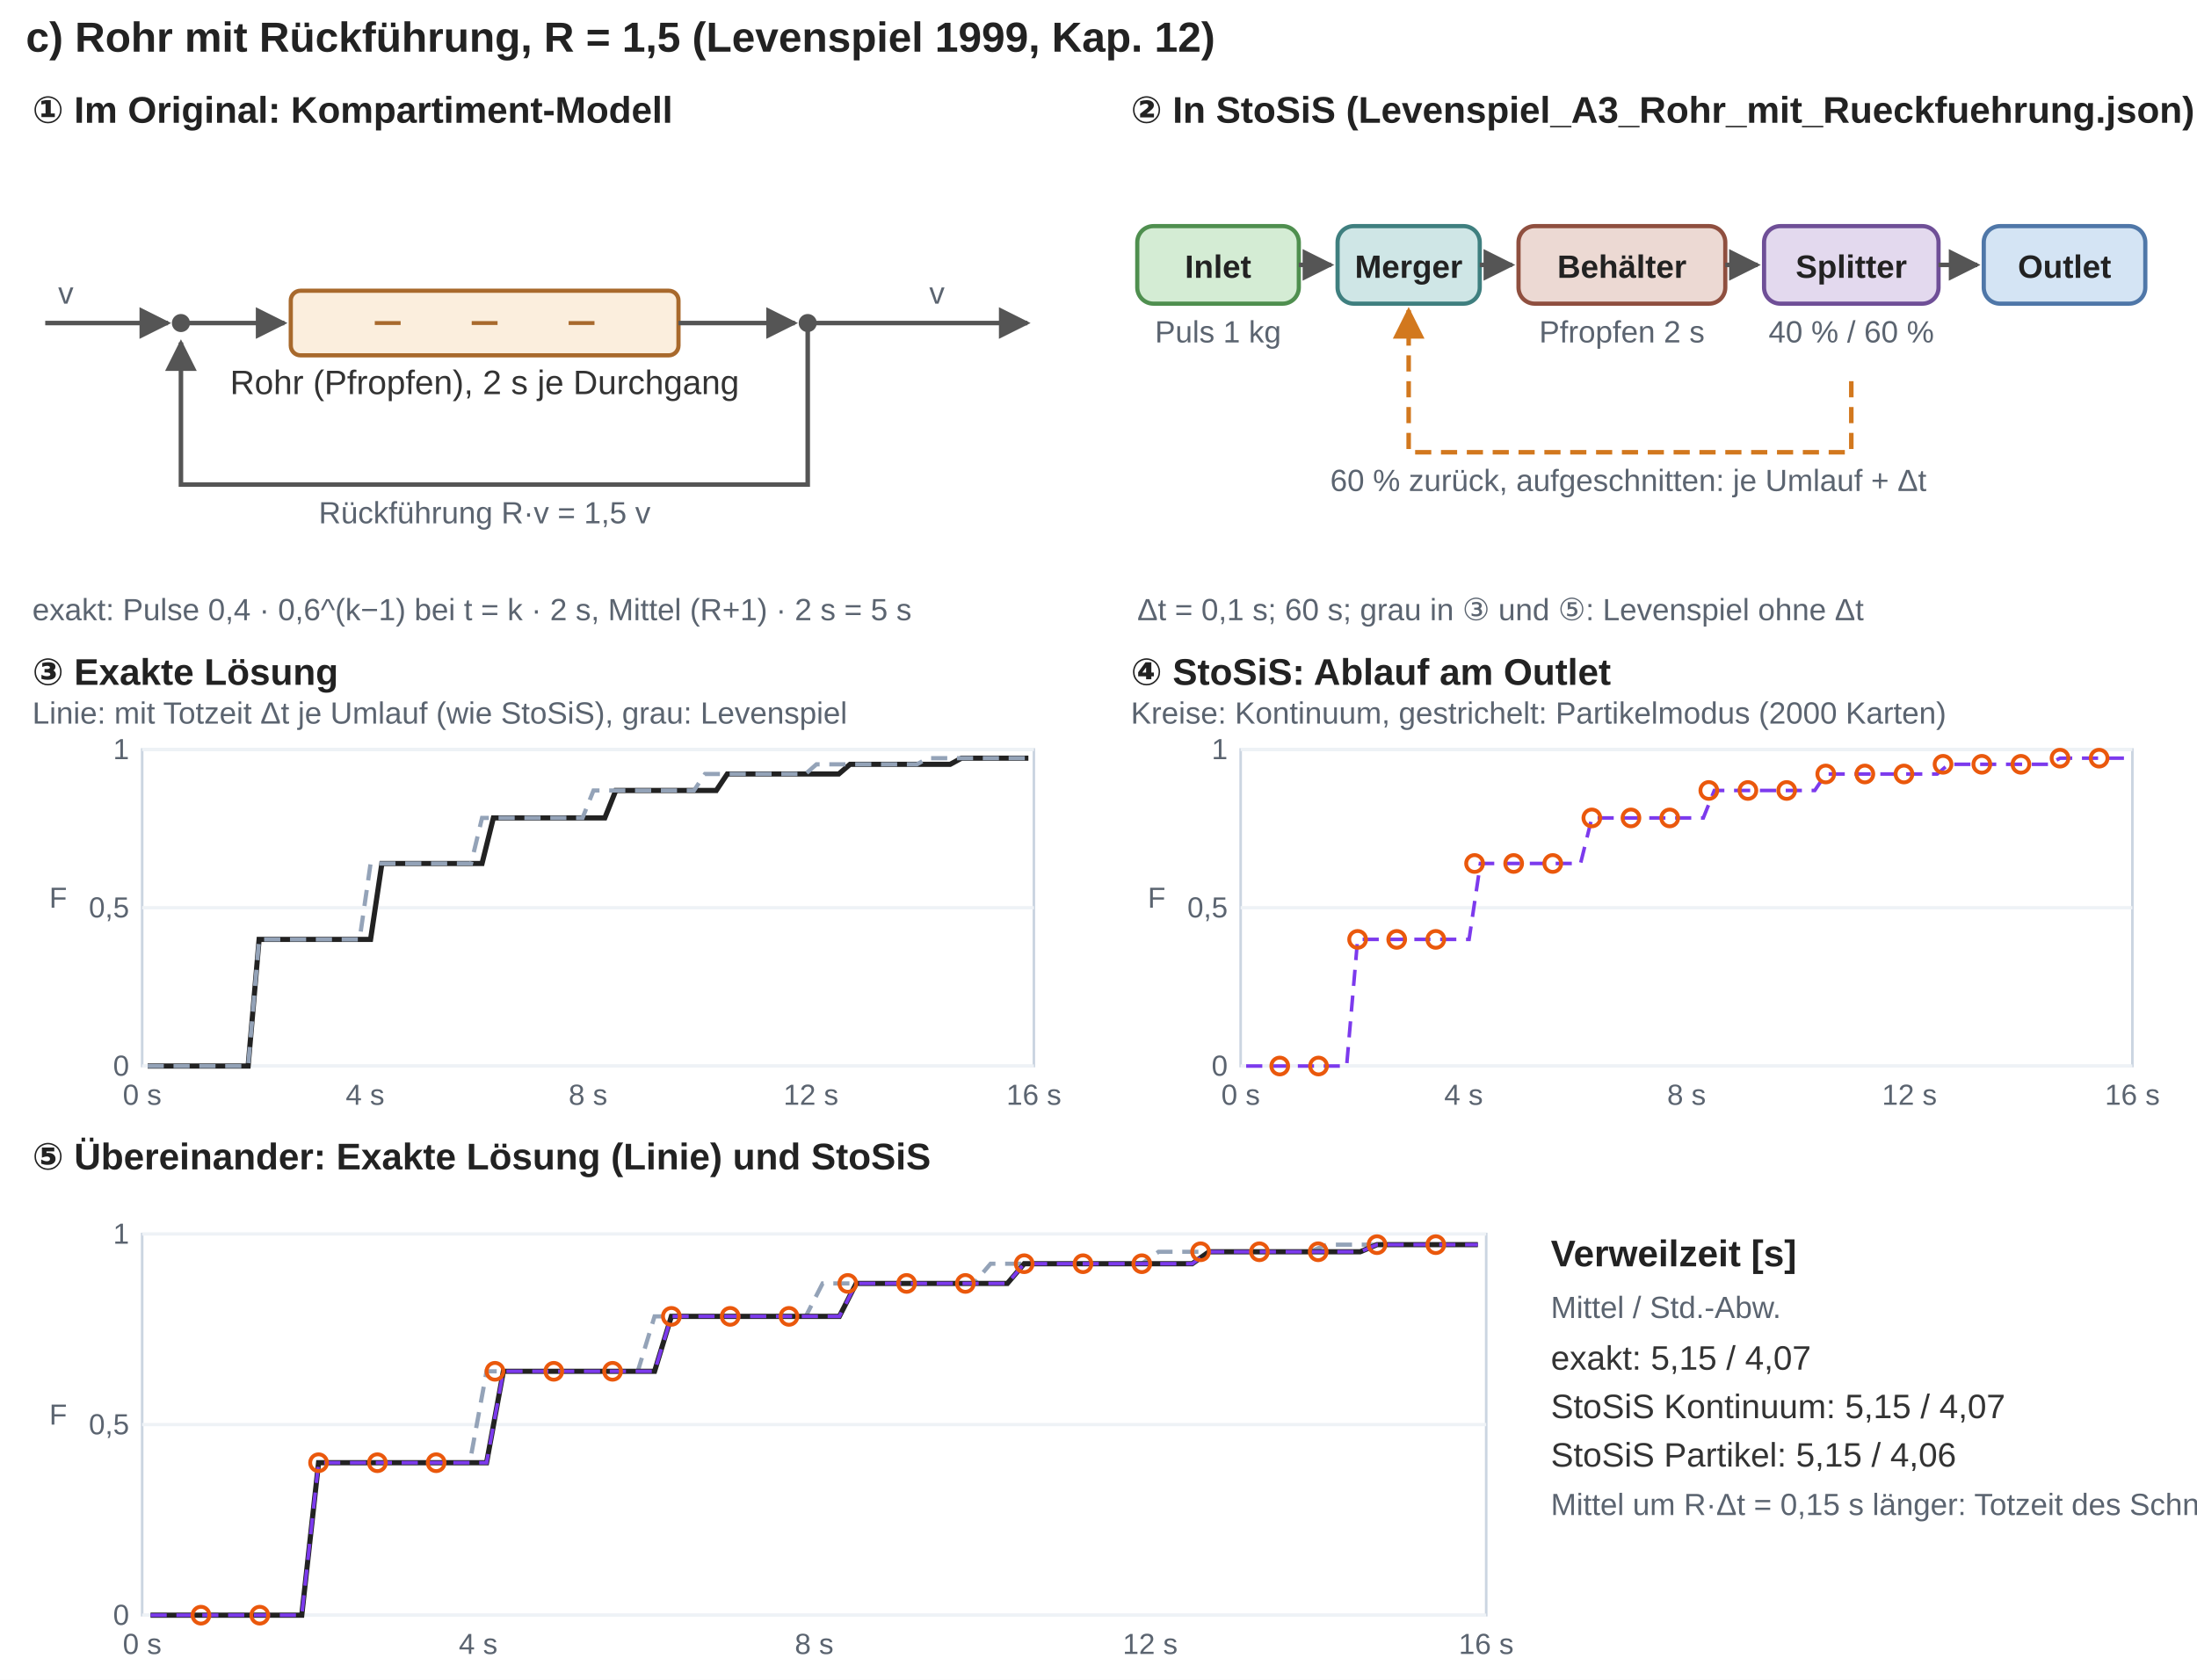
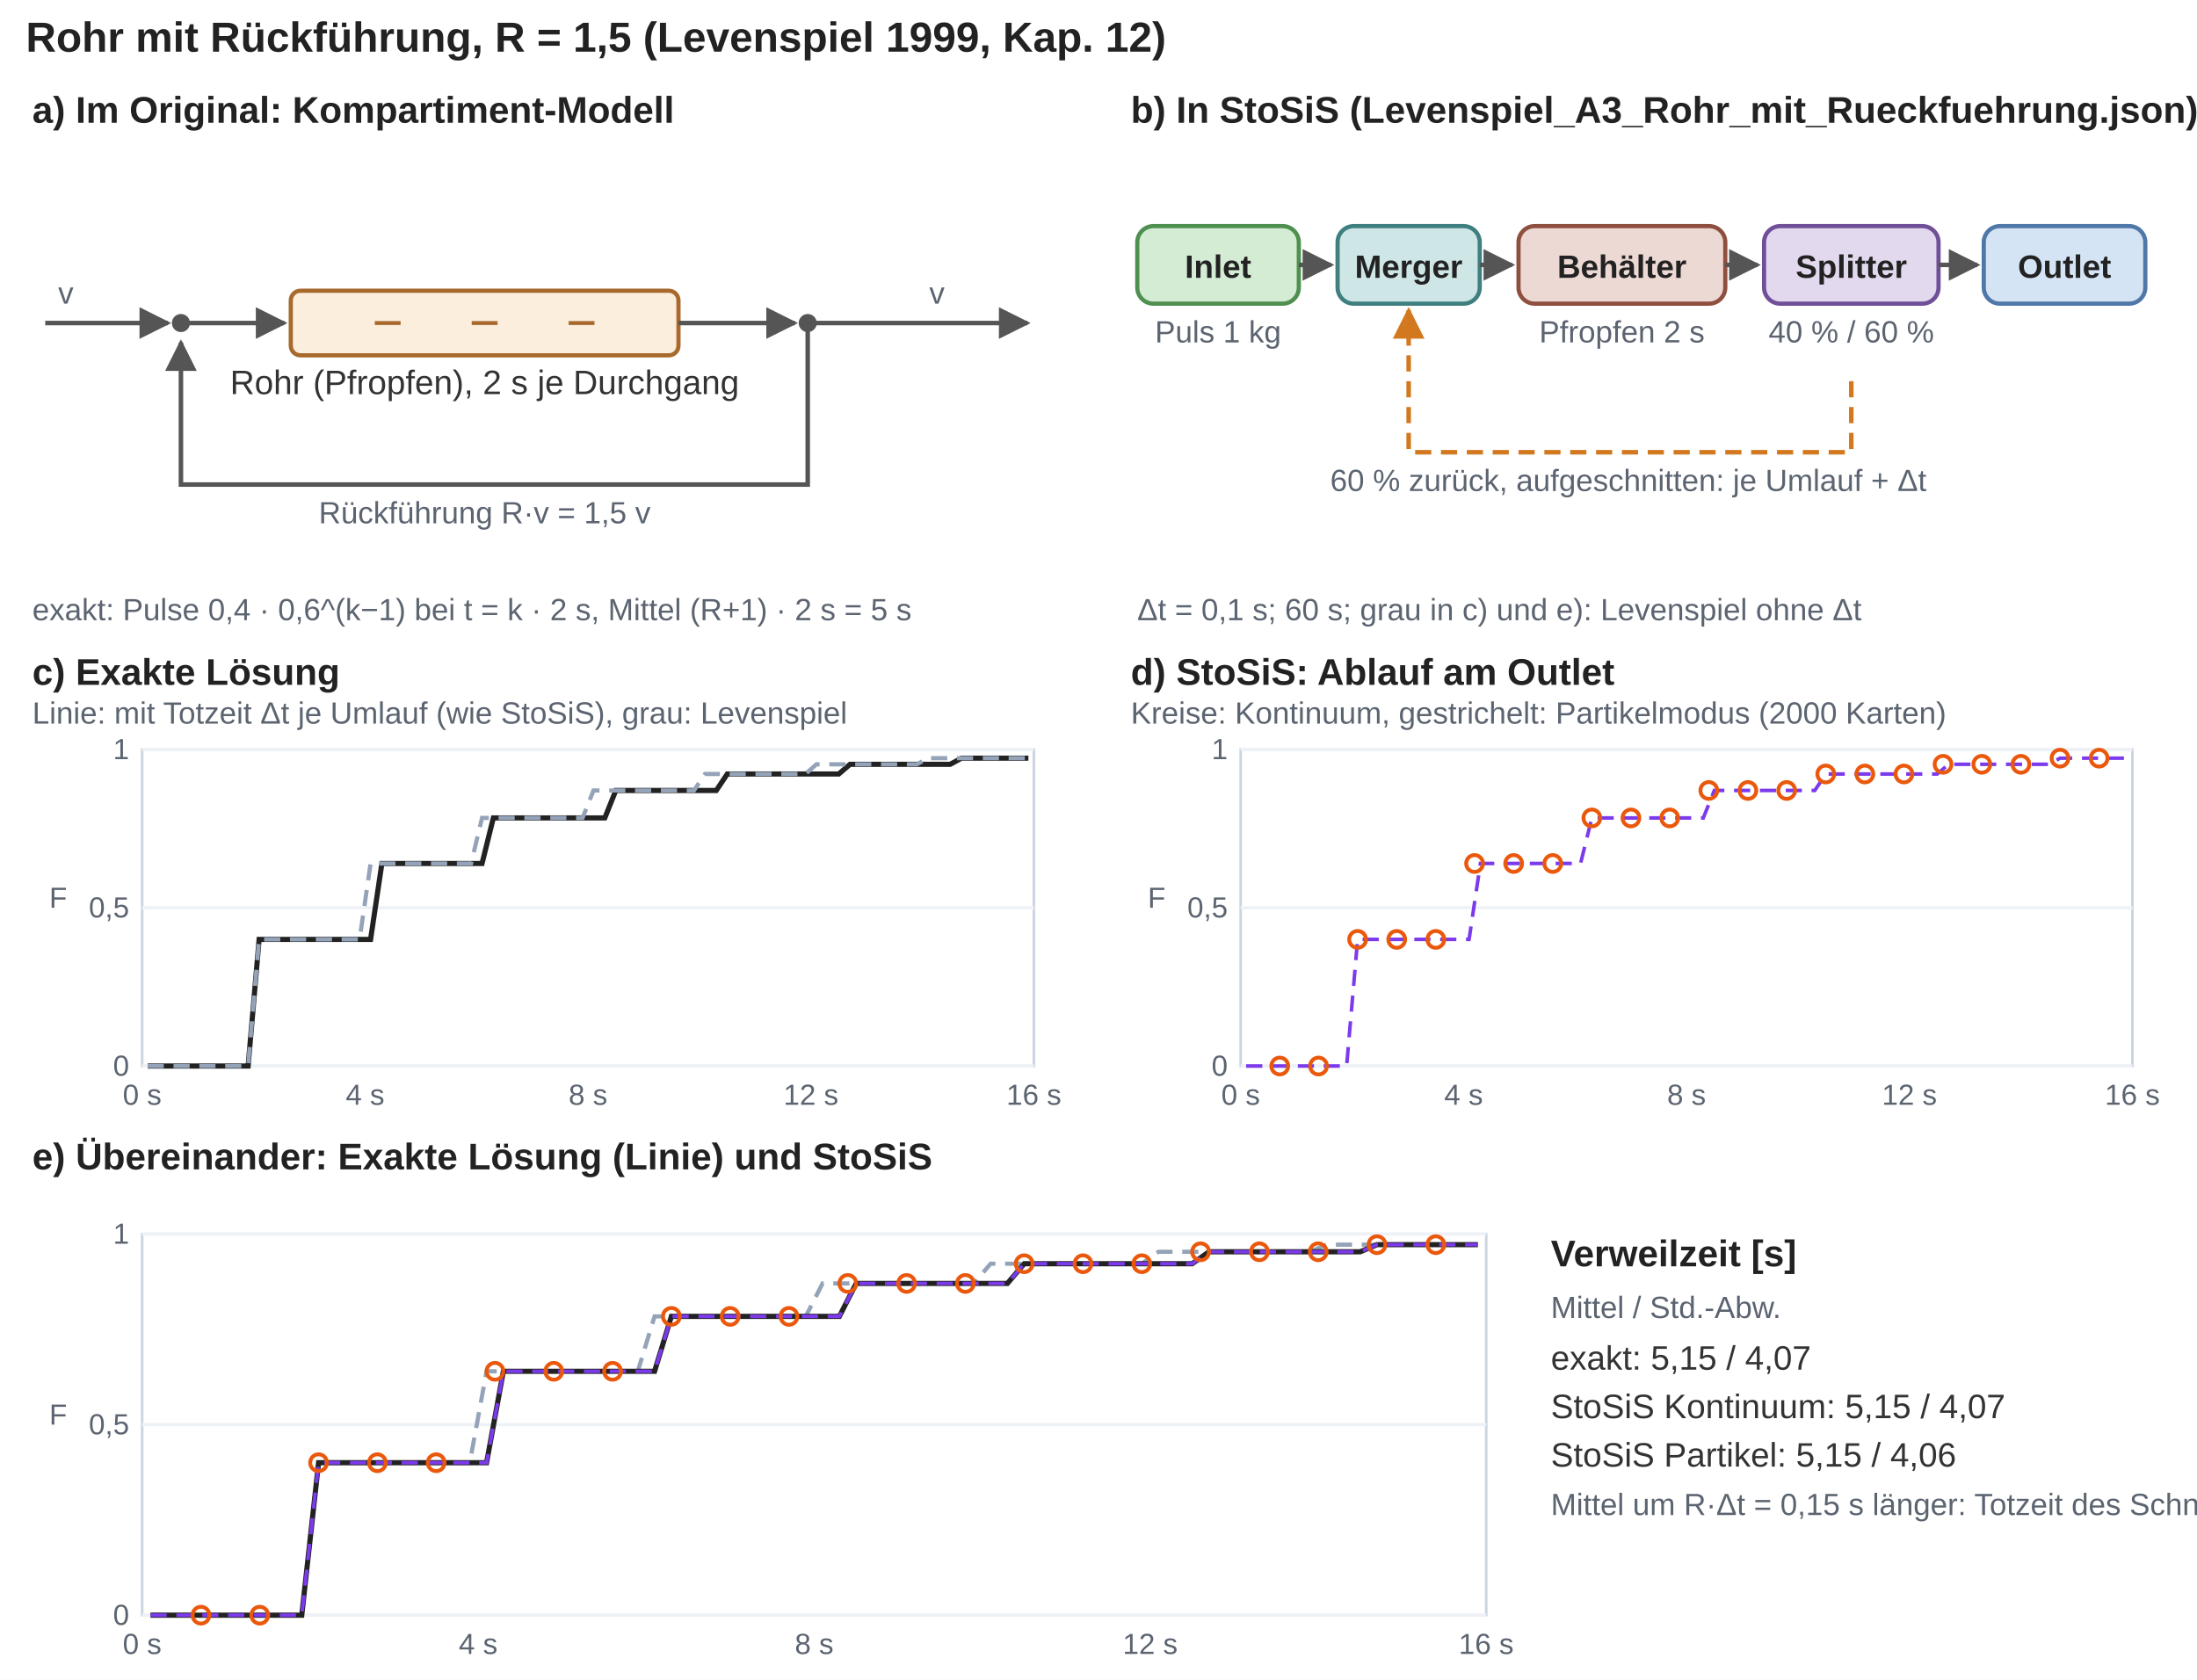
<svg xmlns="http://www.w3.org/2000/svg" width="680" height="520" viewBox="0 0 680 520">
  <defs>
    <marker id="mg" viewBox="0 0 10 10" refX="9" refY="5" markerWidth="7" markerHeight="7" orient="auto">
      <path d="M0,0 L10,5 L0,10 z" fill="#555555" />
    </marker>
    <marker id="mo" viewBox="0 0 10 10" refX="9" refY="5" markerWidth="7" markerHeight="7" orient="auto">
      <path d="M0,0 L10,5 L0,10 z" fill="#d2781e" />
    </marker>
    <pattern id="hatch" width="6" height="6" patternUnits="userSpaceOnUse" patternTransform="rotate(45)">
      <line x1="0" y1="0" x2="0" y2="6" stroke="#9aa5b1" stroke-width="1.5" />
    </pattern>
  </defs>
  <style>text { font-family: Calibri, Arial, sans-serif; } .th { font-size: 13px; font-weight: bold; fill: #222222; } .th2 { font-size: 11.5px; font-weight: bold; fill: #222222; } .tl { font-size: 10.5px; fill: #333333; } .tn { font-size: 9.5px; fill: #5b6470; } .tu { font-size: 10px; font-weight: bold; fill: #222222; } .ta { font-size: 9px; fill: #5b6470; }</style>
  <rect width="680" height="520" fill="#ffffff" />
-   <text class="th" text-anchor="start" x="8.0" y="16.0">c) Rohr mit Rückführung, R = 1,5 (Levenspiel 1999, Kap. 12)</text>
-   <text class="th2" text-anchor="start" x="10.0" y="38.0">① Im Original: Kompartiment-Modell</text>
+   <text class="th" text-anchor="start" x="8.0" y="16.0">Rohr mit Rückführung, R = 1,5 (Levenspiel 1999, Kap. 12)</text>
+   <text class="th2" text-anchor="start" x="10.0" y="38.0">a) Im Original: Kompartiment-Modell</text>
  <line x1="14.0" y1="100.0" x2="52.0" y2="100.0" stroke="#555555" stroke-width="1.4" marker-end="url(#mg)" />
  <text class="tn" text-anchor="start" x="18.0" y="94.0">v</text>
  <circle cx="56.0" cy="100.0" r="2.8" fill="#555555" />
  <line x1="56.0" y1="100.0" x2="88.0" y2="100.0" stroke="#555555" stroke-width="1.4" marker-end="url(#mg)" />
  <rect x="90.0" y="90.0" width="120.0" height="20.0" rx="3" fill="#fbeedd" stroke="#a8692c" stroke-width="1.3" />
  <line x1="116.0" y1="100.0" x2="124.0" y2="100.0" stroke="#a8692c" stroke-width="1.2" />
  <line x1="146.0" y1="100.0" x2="154.0" y2="100.0" stroke="#a8692c" stroke-width="1.2" />
  <line x1="176.0" y1="100.0" x2="184.0" y2="100.0" stroke="#a8692c" stroke-width="1.2" />
  <text class="tl" text-anchor="middle" x="150.0" y="122.0">Rohr (Pfropfen), 2 s je Durchgang</text>
  <line x1="210.0" y1="100.0" x2="246.0" y2="100.0" stroke="#555555" stroke-width="1.4" marker-end="url(#mg)" />
  <circle cx="250.0" cy="100.0" r="2.8" fill="#555555" />
  <line x1="250.0" y1="100.0" x2="318.0" y2="100.0" stroke="#555555" stroke-width="1.4" marker-end="url(#mg)" />
  <text class="tn" text-anchor="middle" x="290.0" y="94.0">v</text>
  <polyline points="250,100 250,150 56,150 56,106" fill="none" stroke="#555555" stroke-width="1.4" marker-end="url(#mg)" />
  <text class="tn" text-anchor="middle" x="150.0" y="162.0">Rückführung R·v = 1,5 v</text>
  <text class="tn" text-anchor="start" x="10.0" y="192.0">exakt: Pulse 0,4 · 0,6^(k−1) bei t = k · 2 s, Mittel (R+1) · 2 s = 5 s</text>
-   <text class="th2" text-anchor="start" x="350.0" y="38.0">② In StoSiS (Levenspiel_A3_Rohr_mit_Rueckfuehrung.json)</text>
+   <text class="th2" text-anchor="start" x="350.0" y="38.0">b) In StoSiS (Levenspiel_A3_Rohr_mit_Rueckfuehrung.json)</text>
  <rect x="352.0" y="70.0" width="50.0" height="24" rx="5" fill="#d4ecd4" stroke="#4f8f4f" stroke-width="1.3" />
  <text class="tu" text-anchor="middle" x="377.0" y="86.0">Inlet</text>
  <text class="tn" text-anchor="middle" x="377.0" y="106.0">Puls 1 kg</text>
  <line x1="402.0" y1="82.0" x2="412.0" y2="82.0" stroke="#555555" stroke-width="1.4" marker-end="url(#mg)" />
  <rect x="414.0" y="70.0" width="44.0" height="24" rx="5" fill="#cfe6e6" stroke="#3f7f7f" stroke-width="1.3" />
  <text class="tu" text-anchor="middle" x="436.0" y="86.0">Merger</text>
  <line x1="458.0" y1="82.0" x2="468.0" y2="82.0" stroke="#555555" stroke-width="1.4" marker-end="url(#mg)" />
  <rect x="470.0" y="70.0" width="64.0" height="24" rx="5" fill="#ecd9d3" stroke="#8f4f3f" stroke-width="1.3" />
  <text class="tu" text-anchor="middle" x="502.0" y="86.0">Behälter</text>
  <text class="tn" text-anchor="middle" x="502.0" y="106.0">Pfropfen 2 s</text>
  <line x1="534.0" y1="82.0" x2="544.0" y2="82.0" stroke="#555555" stroke-width="1.4" marker-end="url(#mg)" />
  <rect x="546.0" y="70.0" width="54.0" height="24" rx="5" fill="#e3d9ee" stroke="#6f4f97" stroke-width="1.3" />
  <text class="tu" text-anchor="middle" x="573.0" y="86.0">Splitter</text>
  <text class="tn" text-anchor="middle" x="573.0" y="106.0">40 % / 60 %</text>
  <line x1="600.0" y1="82.0" x2="612.0" y2="82.0" stroke="#555555" stroke-width="1.4" marker-end="url(#mg)" />
  <rect x="614.0" y="70.0" width="50.0" height="24" rx="5" fill="#d4e4f4" stroke="#4f77a8" stroke-width="1.3" />
  <text class="tu" text-anchor="middle" x="639.0" y="86.0">Outlet</text>
  <polyline points="573,118 573,140 436,140 436,96" fill="none" stroke="#d2781e" stroke-width="1.4" stroke-dasharray="5 3" marker-end="url(#mo)" />
  <text class="tn" text-anchor="middle" x="504.0" y="152.0">60 % zurück, aufgeschnitten: je Umlauf + Δt</text>
-   <text class="tn" text-anchor="start" x="352.0" y="192.0">Δt = 0,1 s; 60 s; grau in ③ und ⑤: Levenspiel ohne Δt</text>
-   <text class="th2" text-anchor="start" x="10.0" y="212.0">③ Exakte Lösung</text>
+   <text class="tn" text-anchor="start" x="352.0" y="192.0">Δt = 0,1 s; 60 s; grau in c) und e): Levenspiel ohne Δt</text>
+   <text class="th2" text-anchor="start" x="10.0" y="212.0">c) Exakte Lösung</text>
  <text class="tn" text-anchor="start" x="10.0" y="224.0">Linie: mit Totzeit Δt je Umlauf (wie StoSiS), grau: Levenspiel</text>
  <rect x="44.0" y="232.0" width="276.0" height="98.0" fill="#ffffff" stroke="#cbd5e1" stroke-width="0.8" />
  <line x1="44.0" y1="330.0" x2="320.0" y2="330.0" stroke="#eef2f6" stroke-width="1" />
  <text class="ta" text-anchor="end" x="40.0" y="333.0">0</text>
  <line x1="44.0" y1="281.0" x2="320.0" y2="281.0" stroke="#eef2f6" stroke-width="1" />
  <text class="ta" text-anchor="end" x="40.0" y="284.0">0,5</text>
  <line x1="44.0" y1="232.0" x2="320.0" y2="232.0" stroke="#eef2f6" stroke-width="1" />
  <text class="ta" text-anchor="end" x="40.0" y="235.0">1</text>
  <text class="ta" text-anchor="middle" x="44.0" y="342.0">0 s</text>
  <text class="ta" text-anchor="middle" x="113.0" y="342.0">4 s</text>
  <text class="ta" text-anchor="middle" x="182.0" y="342.0">8 s</text>
  <text class="ta" text-anchor="middle" x="251.0" y="342.0">12 s</text>
  <text class="ta" text-anchor="middle" x="320.0" y="342.0">16 s</text>
  <text class="ta" text-anchor="middle" x="18.0" y="281.0">F</text>
  <path d="M45.7,330.0 L49.2,330.0 L52.6,330.0 L56.1,330.0 L59.5,330.0 L63.0,330.0 L66.4,330.0 L69.9,330.0 L73.3,330.0 L76.8,330.0 L80.2,290.8 L83.7,290.8 L87.1,290.8 L90.6,290.8 L94.0,290.8 L97.5,290.8 L100.9,290.8 L104.4,290.8 L107.8,290.8 L111.3,290.8 L114.7,290.8 L118.2,267.3 L121.6,267.3 L125.1,267.3 L128.5,267.3 L132.0,267.3 L135.4,267.3 L138.9,267.3 L142.3,267.3 L145.8,267.3 L149.2,267.3 L152.7,253.2 L156.1,253.2 L159.6,253.2 L163.0,253.2 L166.5,253.2 L169.9,253.2 L173.4,253.2 L176.8,253.2 L180.3,253.2 L183.7,253.2 L187.2,253.2 L190.6,244.7 L194.1,244.7 L197.5,244.7 L201.0,244.7 L204.4,244.7 L207.9,244.7 L211.3,244.7 L214.8,244.7 L218.2,244.7 L221.7,244.7 L225.1,239.6 L228.6,239.6 L232.0,239.6 L235.5,239.6 L238.9,239.6 L242.4,239.6 L245.8,239.6 L249.3,239.6 L252.7,239.6 L256.2,239.6 L259.6,239.6 L263.1,236.6 L266.5,236.6 L270.0,236.6 L273.4,236.6 L276.9,236.6 L280.3,236.6 L283.8,236.6 L287.2,236.6 L290.7,236.6 L294.1,236.6 L297.6,234.7 L301.0,234.7 L304.5,234.7 L307.9,234.7 L311.4,234.7 L314.8,234.7 L318.3,234.7" fill="none" stroke="#222222" stroke-width="1.6" />
  <path d="M45.7,330.0 L49.2,330.0 L52.6,330.0 L56.1,330.0 L59.5,330.0 L63.0,330.0 L66.4,330.0 L69.9,330.0 L73.3,330.0 L76.8,330.0 L80.2,290.8 L83.7,290.8 L87.1,290.8 L90.6,290.8 L94.0,290.8 L97.5,290.8 L100.9,290.8 L104.4,290.8 L107.8,290.8 L111.3,290.8 L114.7,267.3 L118.2,267.3 L121.6,267.3 L125.1,267.3 L128.5,267.3 L132.0,267.3 L135.4,267.3 L138.9,267.3 L142.3,267.3 L145.8,267.3 L149.2,253.2 L152.7,253.2 L156.1,253.2 L159.6,253.2 L163.0,253.2 L166.5,253.2 L169.9,253.2 L173.4,253.2 L176.8,253.2 L180.3,253.2 L183.7,244.7 L187.2,244.7 L190.6,244.7 L194.1,244.7 L197.5,244.7 L201.0,244.7 L204.4,244.7 L207.9,244.7 L211.3,244.7 L214.8,244.7 L218.2,239.6 L221.7,239.6 L225.1,239.6 L228.6,239.6 L232.0,239.6 L235.5,239.6 L238.9,239.6 L242.4,239.6 L245.8,239.6 L249.3,239.6 L252.7,236.6 L256.2,236.6 L259.6,236.6 L263.1,236.6 L266.5,236.6 L270.0,236.6 L273.4,236.6 L276.9,236.6 L280.3,236.6 L283.8,236.6 L287.2,234.7 L290.7,234.7 L294.1,234.7 L297.6,234.7 L301.0,234.7 L304.5,234.7 L307.9,234.7 L311.4,234.7 L314.8,234.7 L318.3,234.7" fill="none" stroke="#94a3b8" stroke-width="1.3" stroke-dasharray="5 3" />
-   <text class="th2" text-anchor="start" x="350.0" y="212.0">④ StoSiS: Ablauf am Outlet</text>
+   <text class="th2" text-anchor="start" x="350.0" y="212.0">d) StoSiS: Ablauf am Outlet</text>
  <text class="tn" text-anchor="start" x="350.0" y="224.0">Kreise: Kontinuum, gestrichelt: Partikelmodus (2000 Karten)</text>
  <rect x="384.0" y="232.0" width="276.0" height="98.0" fill="#ffffff" stroke="#cbd5e1" stroke-width="0.8" />
  <line x1="384.0" y1="330.0" x2="660.0" y2="330.0" stroke="#eef2f6" stroke-width="1" />
  <text class="ta" text-anchor="end" x="380.0" y="333.0">0</text>
  <line x1="384.0" y1="281.0" x2="660.0" y2="281.0" stroke="#eef2f6" stroke-width="1" />
  <text class="ta" text-anchor="end" x="380.0" y="284.0">0,5</text>
  <line x1="384.0" y1="232.0" x2="660.0" y2="232.0" stroke="#eef2f6" stroke-width="1" />
  <text class="ta" text-anchor="end" x="380.0" y="235.0">1</text>
  <text class="ta" text-anchor="middle" x="384.0" y="342.0">0 s</text>
  <text class="ta" text-anchor="middle" x="453.0" y="342.0">4 s</text>
  <text class="ta" text-anchor="middle" x="522.0" y="342.0">8 s</text>
  <text class="ta" text-anchor="middle" x="591.0" y="342.0">12 s</text>
  <text class="ta" text-anchor="middle" x="660.0" y="342.0">16 s</text>
  <text class="ta" text-anchor="middle" x="358.0" y="281.0">F</text>
  <path d="M385.7,330.0 L389.2,330.0 L392.6,330.0 L396.1,330.0 L399.5,330.0 L403.0,330.0 L406.4,330.0 L409.9,330.0 L413.3,330.0 L416.8,330.0 L420.2,290.8 L423.7,290.8 L427.1,290.8 L430.6,290.8 L434.0,290.8 L437.5,290.8 L440.9,290.8 L444.4,290.8 L447.8,290.8 L451.3,290.8 L454.7,290.8 L458.2,267.3 L461.6,267.3 L465.1,267.3 L468.5,267.3 L472.0,267.3 L475.4,267.3 L478.9,267.3 L482.3,267.3 L485.8,267.3 L489.2,267.3 L492.7,253.2 L496.1,253.2 L499.6,253.2 L503.0,253.2 L506.5,253.2 L509.9,253.2 L513.4,253.2 L516.8,253.2 L520.3,253.2 L523.7,253.2 L527.2,253.2 L530.6,244.7 L534.1,244.7 L537.5,244.7 L541.0,244.7 L544.4,244.7 L547.9,244.7 L551.3,244.7 L554.8,244.7 L558.2,244.7 L561.7,244.7 L565.1,239.6 L568.6,239.6 L572.0,239.6 L575.5,239.6 L578.9,239.6 L582.4,239.6 L585.8,239.6 L589.3,239.6 L592.7,239.6 L596.2,239.6 L599.6,239.6 L603.1,236.6 L606.5,236.6 L610.0,236.6 L613.4,236.6 L616.9,236.6 L620.3,236.6 L623.8,236.6 L627.2,236.6 L630.7,236.6 L634.1,236.6 L637.6,234.7 L641.0,234.7 L644.5,234.7 L647.9,234.7 L651.4,234.7 L654.8,234.7 L658.3,234.7" fill="none" stroke="#7c3aed" stroke-width="1.1" stroke-dasharray="5 3" />
  <circle cx="396.1" cy="330.0" r="2.6" fill="none" stroke="#ea580c" stroke-width="1.2" />
  <circle cx="408.1" cy="330.0" r="2.6" fill="none" stroke="#ea580c" stroke-width="1.2" />
  <circle cx="420.2" cy="290.8" r="2.6" fill="none" stroke="#ea580c" stroke-width="1.2" />
  <circle cx="432.3" cy="290.8" r="2.6" fill="none" stroke="#ea580c" stroke-width="1.2" />
  <circle cx="444.4" cy="290.8" r="2.6" fill="none" stroke="#ea580c" stroke-width="1.2" />
  <circle cx="456.4" cy="267.3" r="2.6" fill="none" stroke="#ea580c" stroke-width="1.2" />
  <circle cx="468.5" cy="267.3" r="2.6" fill="none" stroke="#ea580c" stroke-width="1.2" />
  <circle cx="480.6" cy="267.3" r="2.6" fill="none" stroke="#ea580c" stroke-width="1.2" />
  <circle cx="492.7" cy="253.2" r="2.6" fill="none" stroke="#ea580c" stroke-width="1.2" />
  <circle cx="504.8" cy="253.2" r="2.6" fill="none" stroke="#ea580c" stroke-width="1.2" />
  <circle cx="516.8" cy="253.2" r="2.6" fill="none" stroke="#ea580c" stroke-width="1.2" />
  <circle cx="528.9" cy="244.7" r="2.6" fill="none" stroke="#ea580c" stroke-width="1.2" />
  <circle cx="541.0" cy="244.7" r="2.6" fill="none" stroke="#ea580c" stroke-width="1.2" />
  <circle cx="553.0" cy="244.7" r="2.6" fill="none" stroke="#ea580c" stroke-width="1.2" />
  <circle cx="565.1" cy="239.6" r="2.6" fill="none" stroke="#ea580c" stroke-width="1.2" />
  <circle cx="577.2" cy="239.6" r="2.6" fill="none" stroke="#ea580c" stroke-width="1.2" />
  <circle cx="589.3" cy="239.6" r="2.6" fill="none" stroke="#ea580c" stroke-width="1.2" />
  <circle cx="601.4" cy="236.6" r="2.6" fill="none" stroke="#ea580c" stroke-width="1.2" />
  <circle cx="613.4" cy="236.6" r="2.6" fill="none" stroke="#ea580c" stroke-width="1.2" />
  <circle cx="625.5" cy="236.6" r="2.6" fill="none" stroke="#ea580c" stroke-width="1.2" />
  <circle cx="637.6" cy="234.7" r="2.6" fill="none" stroke="#ea580c" stroke-width="1.2" />
  <circle cx="649.7" cy="234.7" r="2.6" fill="none" stroke="#ea580c" stroke-width="1.2" />
-   <text class="th2" text-anchor="start" x="10.0" y="362.0">⑤ Übereinander: Exakte Lösung (Linie) und StoSiS</text>
+   <text class="th2" text-anchor="start" x="10.0" y="362.0">e) Übereinander: Exakte Lösung (Linie) und StoSiS</text>
  <rect x="44.0" y="382.0" width="416.0" height="118.0" fill="#ffffff" stroke="#cbd5e1" stroke-width="0.8" />
  <line x1="44.0" y1="500.0" x2="460.0" y2="500.0" stroke="#eef2f6" stroke-width="1" />
  <text class="ta" text-anchor="end" x="40.0" y="503.0">0</text>
  <line x1="44.0" y1="441.0" x2="460.0" y2="441.0" stroke="#eef2f6" stroke-width="1" />
  <text class="ta" text-anchor="end" x="40.0" y="444.0">0,5</text>
  <line x1="44.0" y1="382.0" x2="460.0" y2="382.0" stroke="#eef2f6" stroke-width="1" />
  <text class="ta" text-anchor="end" x="40.0" y="385.0">1</text>
  <text class="ta" text-anchor="middle" x="44.0" y="512.0">0 s</text>
  <text class="ta" text-anchor="middle" x="148.0" y="512.0">4 s</text>
  <text class="ta" text-anchor="middle" x="252.0" y="512.0">8 s</text>
  <text class="ta" text-anchor="middle" x="356.0" y="512.0">12 s</text>
  <text class="ta" text-anchor="middle" x="460.0" y="512.0">16 s</text>
  <text class="ta" text-anchor="middle" x="18.0" y="441.0">F</text>
  <path d="M46.6,500.0 L51.8,500.0 L57.0,500.0 L62.2,500.0 L67.4,500.0 L72.6,500.0 L77.8,500.0 L83.0,500.0 L88.2,500.0 L93.4,500.0 L98.6,452.8 L103.8,452.8 L109.0,452.8 L114.2,452.8 L119.4,452.8 L124.6,452.8 L129.8,452.8 L135.0,452.8 L140.2,452.8 L145.4,452.8 L150.6,424.5 L155.8,424.5 L161.0,424.5 L166.2,424.5 L171.4,424.5 L176.6,424.5 L181.8,424.5 L187.0,424.5 L192.2,424.5 L197.4,424.5 L202.6,407.5 L207.8,407.5 L213.0,407.5 L218.2,407.5 L223.4,407.5 L228.6,407.5 L233.8,407.5 L239.0,407.5 L244.2,407.5 L249.4,407.5 L254.6,397.3 L259.8,397.3 L265.0,397.3 L270.2,397.3 L275.4,397.3 L280.6,397.3 L285.8,397.3 L291.0,397.3 L296.2,397.3 L301.4,397.3 L306.6,391.2 L311.8,391.2 L317.0,391.2 L322.2,391.2 L327.4,391.2 L332.6,391.2 L337.8,391.2 L343.0,391.2 L348.2,391.2 L353.4,391.2 L358.6,387.5 L363.8,387.5 L369.0,387.5 L374.2,387.5 L379.4,387.5 L384.6,387.5 L389.8,387.5 L395.0,387.5 L400.2,387.5 L405.4,387.5 L410.6,385.3 L415.8,385.3 L421.0,385.3 L426.2,385.3 L431.4,385.3 L436.6,385.3 L441.8,385.3 L447.0,385.3 L452.2,385.3 L457.4,385.3" fill="none" stroke="#94a3b8" stroke-width="1.3" stroke-dasharray="5 3" />
  <path d="M46.6,500.0 L51.8,500.0 L57.0,500.0 L62.2,500.0 L67.4,500.0 L72.6,500.0 L77.8,500.0 L83.0,500.0 L88.2,500.0 L93.4,500.0 L98.6,452.8 L103.8,452.8 L109.0,452.8 L114.2,452.8 L119.4,452.8 L124.6,452.8 L129.8,452.8 L135.0,452.8 L140.2,452.8 L145.4,452.8 L150.6,452.8 L155.8,424.5 L161.0,424.5 L166.2,424.5 L171.4,424.5 L176.6,424.5 L181.8,424.5 L187.0,424.5 L192.2,424.5 L197.4,424.5 L202.6,424.5 L207.8,407.5 L213.0,407.5 L218.2,407.5 L223.4,407.5 L228.6,407.5 L233.8,407.5 L239.0,407.5 L244.2,407.5 L249.4,407.5 L254.6,407.5 L259.8,407.5 L265.0,397.3 L270.2,397.3 L275.4,397.3 L280.6,397.3 L285.8,397.3 L291.0,397.3 L296.2,397.3 L301.4,397.3 L306.6,397.3 L311.8,397.3 L317.0,391.2 L322.2,391.2 L327.4,391.2 L332.6,391.2 L337.8,391.2 L343.0,391.2 L348.2,391.2 L353.4,391.2 L358.6,391.2 L363.8,391.2 L369.0,391.2 L374.2,387.5 L379.4,387.5 L384.6,387.5 L389.8,387.5 L395.0,387.5 L400.2,387.5 L405.4,387.5 L410.6,387.5 L415.8,387.5 L421.0,387.5 L426.2,385.3 L431.4,385.3 L436.6,385.3 L441.8,385.3 L447.0,385.3 L452.2,385.3 L457.4,385.3" fill="none" stroke="#222222" stroke-width="1.6" />
  <path d="M46.6,500.0 L51.8,500.0 L57.0,500.0 L62.2,500.0 L67.4,500.0 L72.6,500.0 L77.8,500.0 L83.0,500.0 L88.2,500.0 L93.4,500.0 L98.6,452.8 L103.8,452.8 L109.0,452.8 L114.2,452.8 L119.4,452.8 L124.6,452.8 L129.8,452.8 L135.0,452.8 L140.2,452.8 L145.4,452.8 L150.6,452.8 L155.8,424.5 L161.0,424.5 L166.2,424.5 L171.4,424.5 L176.6,424.5 L181.8,424.5 L187.0,424.5 L192.2,424.5 L197.4,424.5 L202.6,424.5 L207.8,407.5 L213.0,407.5 L218.2,407.5 L223.4,407.5 L228.6,407.5 L233.8,407.5 L239.0,407.5 L244.2,407.5 L249.4,407.5 L254.6,407.5 L259.8,407.5 L265.0,397.3 L270.2,397.3 L275.4,397.3 L280.6,397.3 L285.8,397.3 L291.0,397.3 L296.2,397.3 L301.4,397.3 L306.6,397.3 L311.8,397.3 L317.0,391.2 L322.2,391.2 L327.4,391.2 L332.6,391.2 L337.8,391.2 L343.0,391.2 L348.2,391.2 L353.4,391.2 L358.6,391.2 L363.8,391.2 L369.0,391.2 L374.2,387.5 L379.4,387.5 L384.6,387.5 L389.8,387.5 L395.0,387.5 L400.2,387.5 L405.4,387.5 L410.6,387.5 L415.8,387.5 L421.0,387.5 L426.2,385.3 L431.4,385.3 L436.6,385.3 L441.8,385.3 L447.0,385.3 L452.2,385.3 L457.4,385.3" fill="none" stroke="#7c3aed" stroke-width="1.1" stroke-dasharray="5 3" />
  <circle cx="62.2" cy="500.0" r="2.6" fill="none" stroke="#ea580c" stroke-width="1.2" />
  <circle cx="80.4" cy="500.0" r="2.6" fill="none" stroke="#ea580c" stroke-width="1.2" />
  <circle cx="98.6" cy="452.8" r="2.6" fill="none" stroke="#ea580c" stroke-width="1.2" />
  <circle cx="116.8" cy="452.8" r="2.6" fill="none" stroke="#ea580c" stroke-width="1.2" />
  <circle cx="135.0" cy="452.8" r="2.6" fill="none" stroke="#ea580c" stroke-width="1.2" />
  <circle cx="153.2" cy="424.5" r="2.6" fill="none" stroke="#ea580c" stroke-width="1.2" />
  <circle cx="171.4" cy="424.5" r="2.6" fill="none" stroke="#ea580c" stroke-width="1.2" />
  <circle cx="189.6" cy="424.5" r="2.6" fill="none" stroke="#ea580c" stroke-width="1.2" />
  <circle cx="207.8" cy="407.5" r="2.6" fill="none" stroke="#ea580c" stroke-width="1.2" />
  <circle cx="226.0" cy="407.5" r="2.6" fill="none" stroke="#ea580c" stroke-width="1.2" />
  <circle cx="244.2" cy="407.5" r="2.6" fill="none" stroke="#ea580c" stroke-width="1.2" />
  <circle cx="262.4" cy="397.3" r="2.6" fill="none" stroke="#ea580c" stroke-width="1.2" />
  <circle cx="280.6" cy="397.3" r="2.6" fill="none" stroke="#ea580c" stroke-width="1.2" />
  <circle cx="298.8" cy="397.3" r="2.6" fill="none" stroke="#ea580c" stroke-width="1.2" />
  <circle cx="317.0" cy="391.2" r="2.6" fill="none" stroke="#ea580c" stroke-width="1.2" />
  <circle cx="335.2" cy="391.2" r="2.6" fill="none" stroke="#ea580c" stroke-width="1.2" />
  <circle cx="353.4" cy="391.2" r="2.6" fill="none" stroke="#ea580c" stroke-width="1.2" />
  <circle cx="371.6" cy="387.5" r="2.6" fill="none" stroke="#ea580c" stroke-width="1.2" />
  <circle cx="389.8" cy="387.5" r="2.6" fill="none" stroke="#ea580c" stroke-width="1.2" />
  <circle cx="408.0" cy="387.5" r="2.6" fill="none" stroke="#ea580c" stroke-width="1.2" />
  <circle cx="426.2" cy="385.3" r="2.6" fill="none" stroke="#ea580c" stroke-width="1.2" />
  <circle cx="444.4" cy="385.3" r="2.6" fill="none" stroke="#ea580c" stroke-width="1.2" />
  <text class="th2" text-anchor="start" x="480.0" y="392.0">Verweilzeit [s]</text>
  <text class="tn" text-anchor="start" x="480.0" y="408.0">Mittel / Std.-Abw.</text>
  <text class="tl" text-anchor="start" x="480.0" y="424.0">exakt: 5,15 / 4,07</text>
  <text class="tl" text-anchor="start" x="480.0" y="439.0">StoSiS Kontinuum: 5,15 / 4,07</text>
  <text class="tl" text-anchor="start" x="480.0" y="454.0">StoSiS Partikel: 5,15 / 4,06</text>
  <text class="tn" text-anchor="start" x="480.0" y="469.0">Mittel um R·Δt = 0,15 s länger: Totzeit des Schnitts</text>
</svg>
